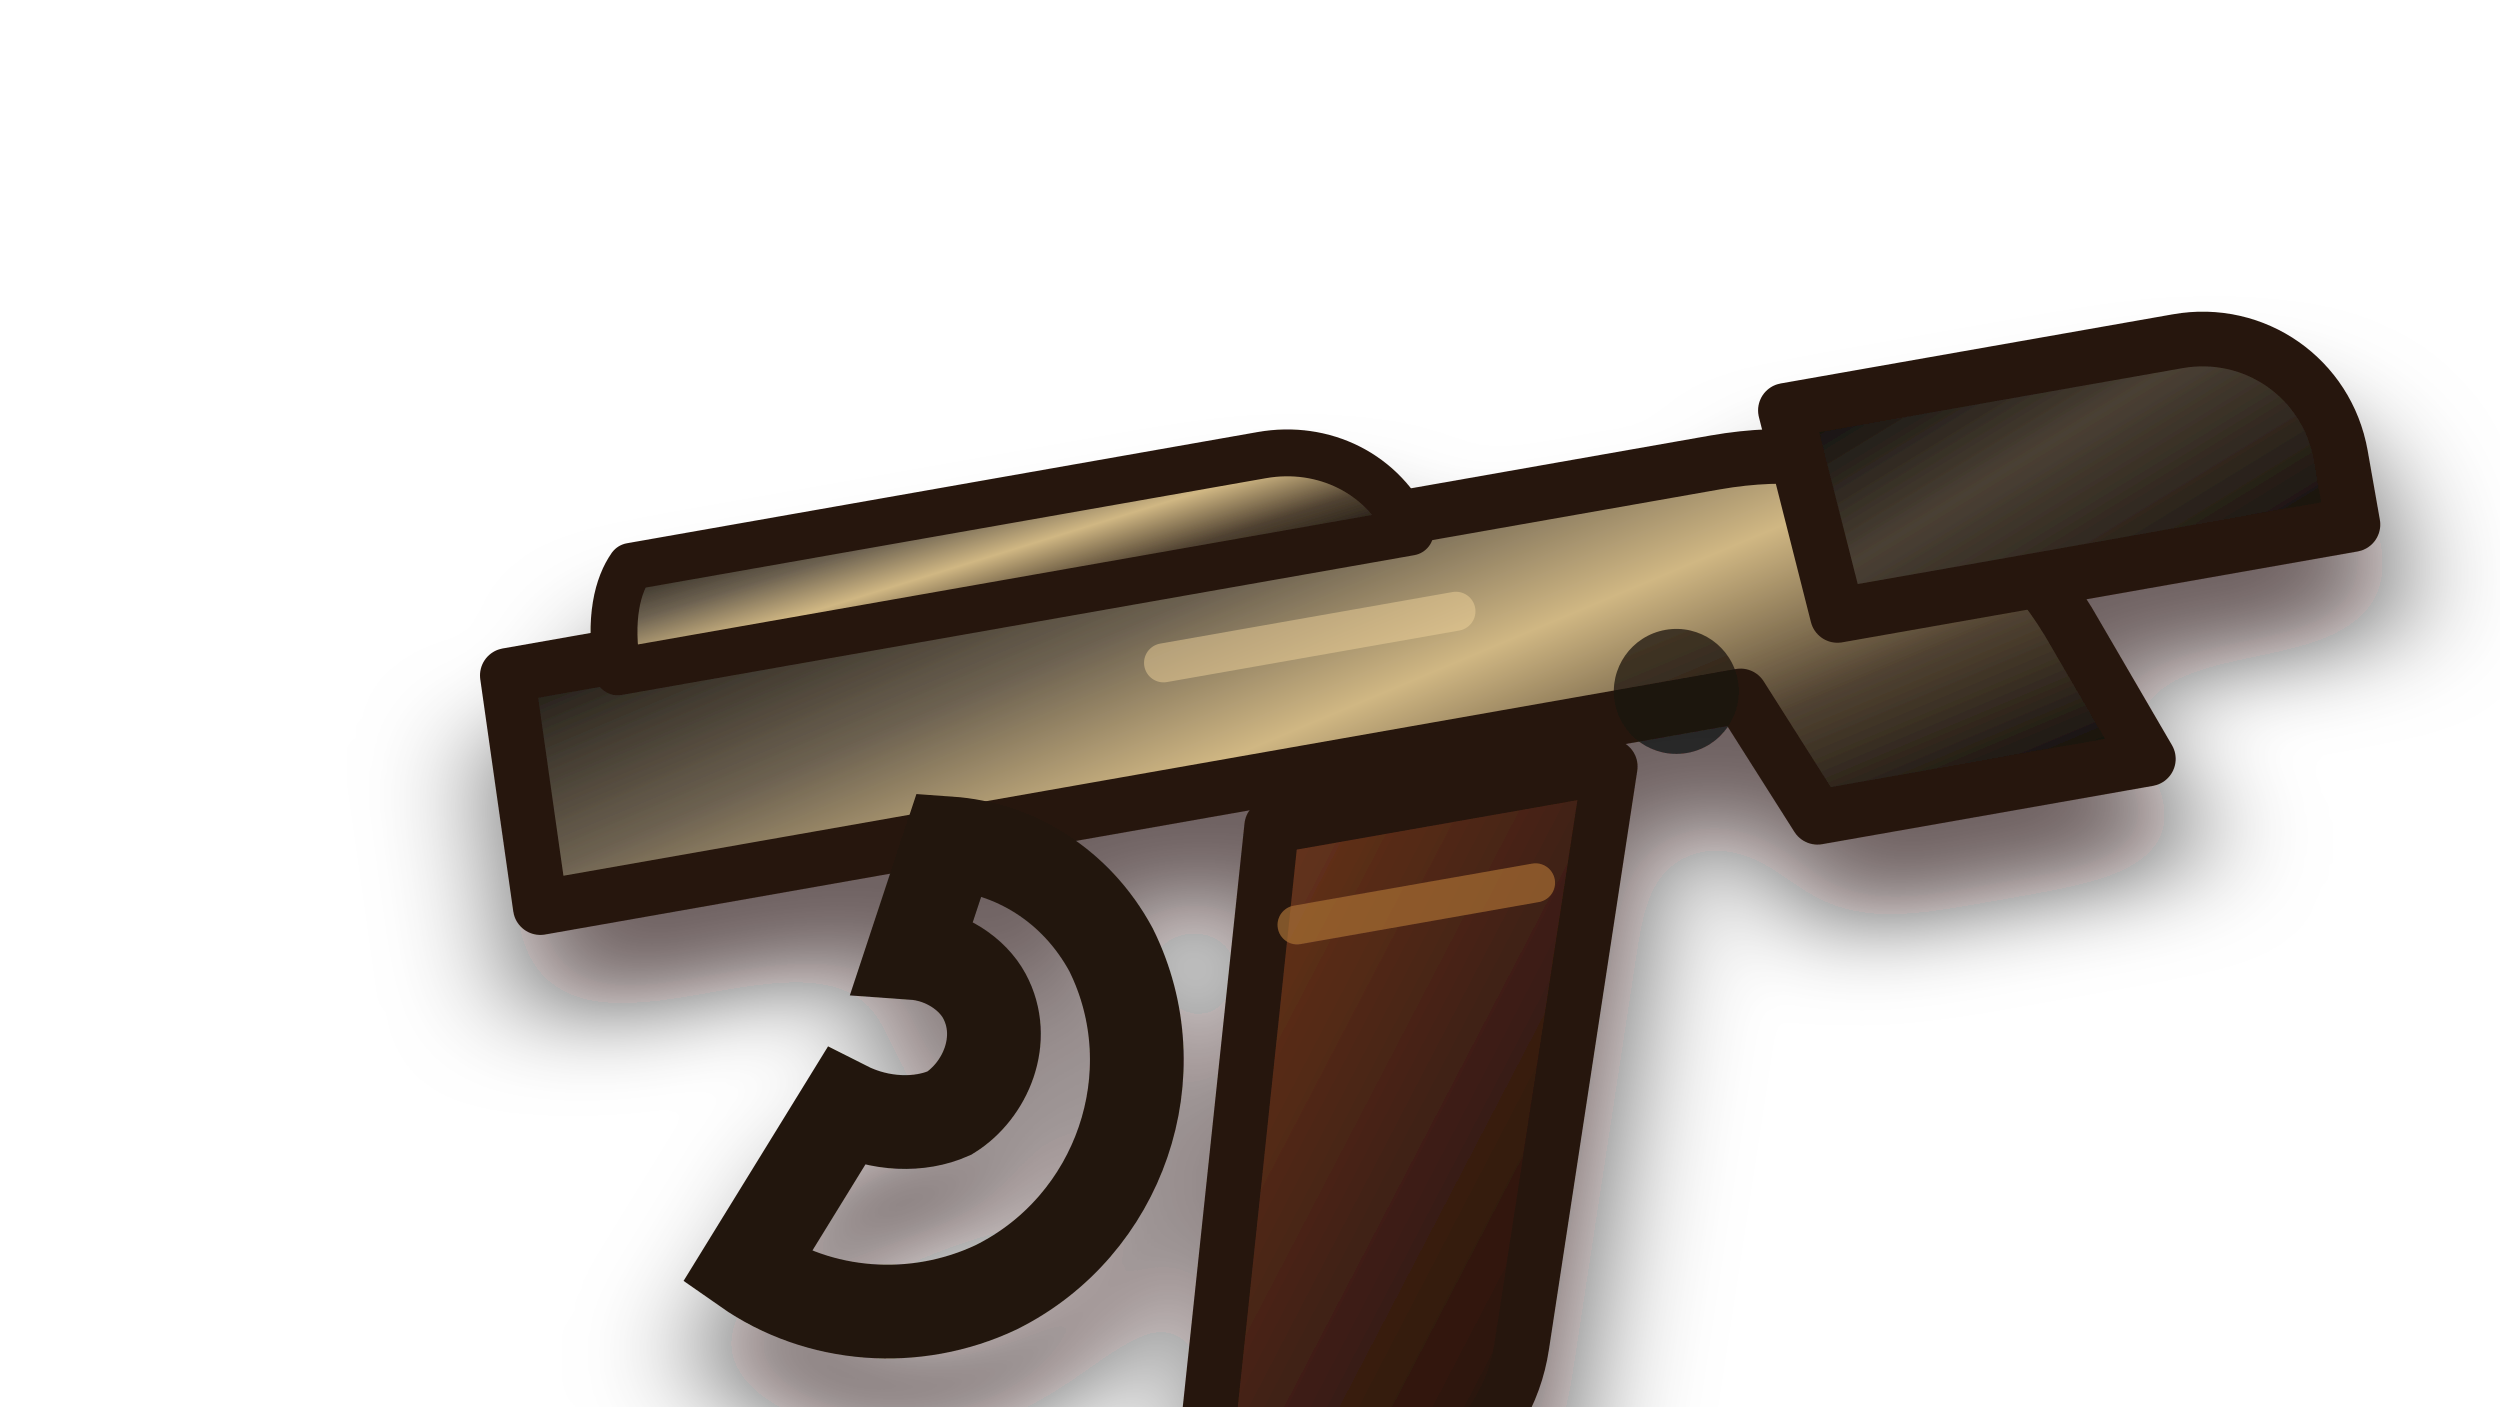
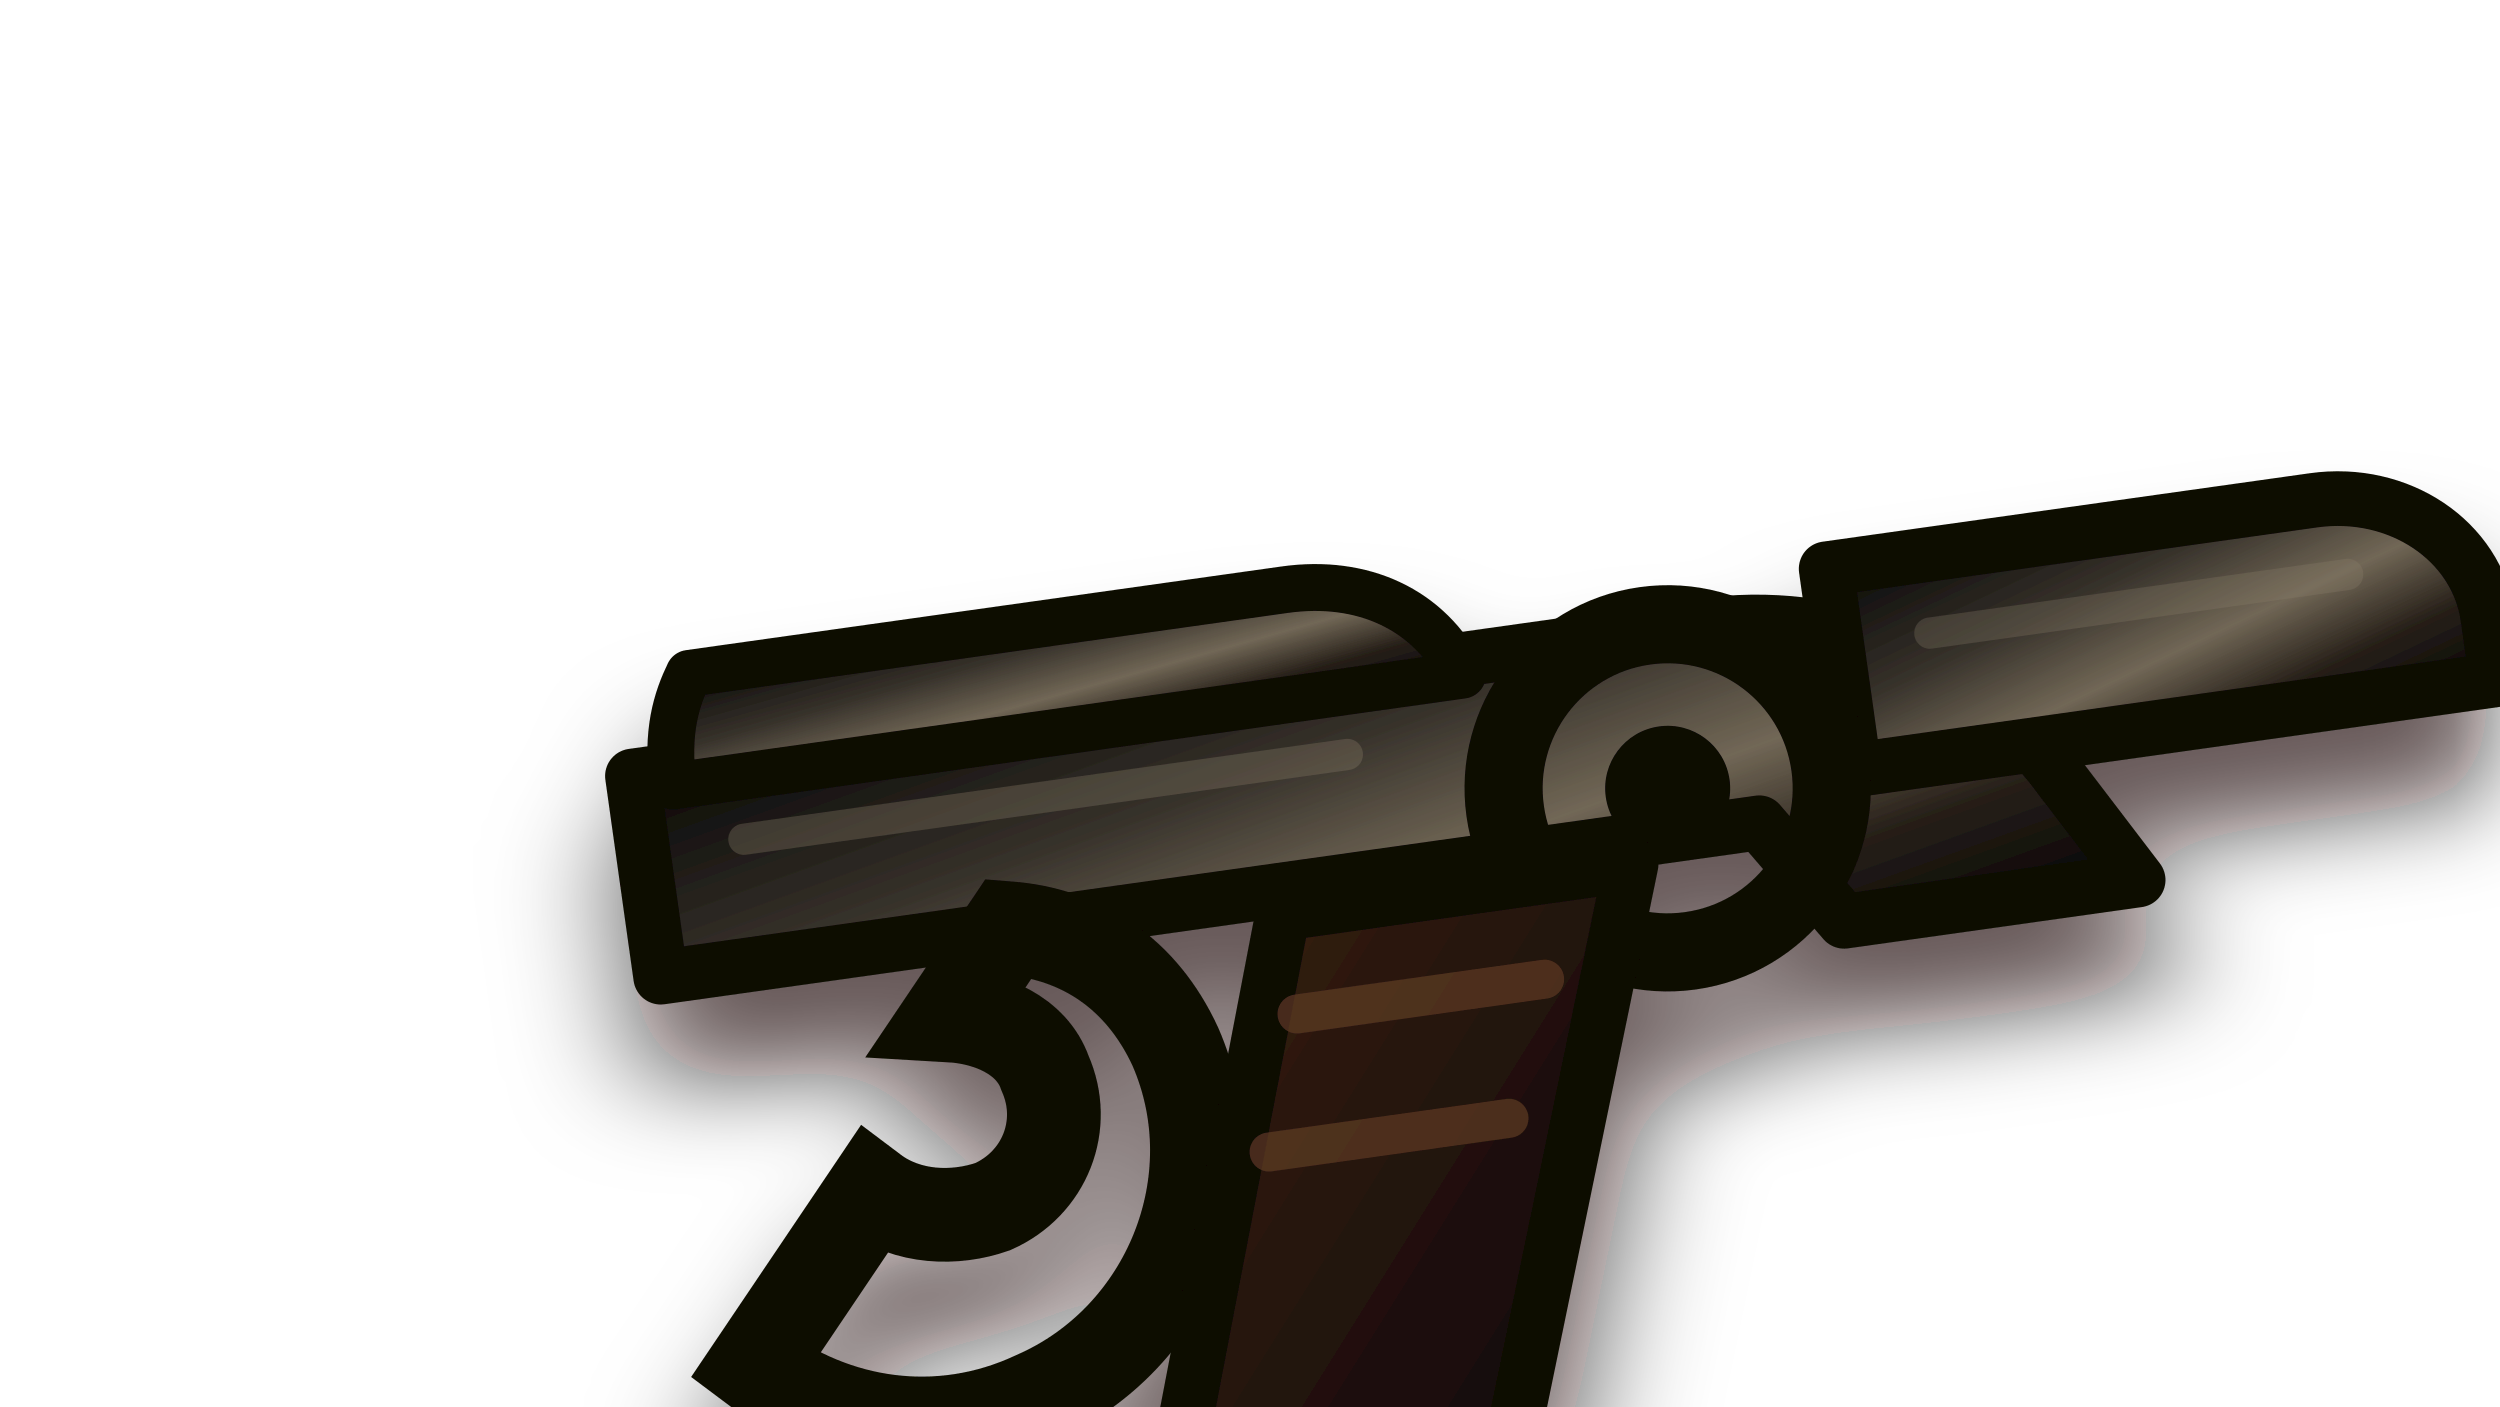
<svg xmlns="http://www.w3.org/2000/svg" viewBox="0 0 320 180" role="img" aria-label="Hors-la-loi">
  <defs>
-     <linearGradient id="metal" x1="0" x2="1" y1="0" y2="1">
-       <stop offset="0" stop-color="#1b1712" />
-       <stop offset=".28" stop-color="#6d6251" />
-       <stop offset=".5" stop-color="#d0b783" />
-       <stop offset=".74" stop-color="#514332" />
-       <stop offset="1" stop-color="#0b0806" />
+     <linearGradient id="steel" x1="0" x2="1" y1="0" y2="1">
+       <stop offset="0" stop-color="#080706" />
+       <stop offset=".34" stop-color="#36312a" />
+       <stop offset=".58" stop-color="#716756" />
+       <stop offset=".78" stop-color="#272019" />
+       <stop offset="1" stop-color="#060403" />
    </linearGradient>
-     <linearGradient id="darkMetal" x1="0" x2="1" y1="0" y2="1">
-       <stop offset="0" stop-color="#0b0907" />
-       <stop offset=".42" stop-color="#4a4034" />
-       <stop offset="1" stop-color="#130d08" />
+     <linearGradient id="grip" x1="0" x2="1" y1="0" y2="1">
+       <stop offset="0" stop-color="#3c2316" />
+       <stop offset=".58" stop-color="#1d0f09" />
+       <stop offset="1" stop-color="#080403" />
    </linearGradient>
-     <linearGradient id="wood" x1="0" x2="1" y1="0" y2="1">
-       <stop offset="0" stop-color="#7d3f20" />
-       <stop offset=".55" stop-color="#3a1d12" />
-       <stop offset="1" stop-color="#120806" />
-     </linearGradient>
-     <filter id="shadow" x="-20%" y="-30%" width="150%" height="160%">
-       <feDropShadow dx="0" dy="11" stdDeviation="7" flood-color="#120804" flood-opacity=".62" />
+     <filter id="shadow" x="-20%" y="-30%" width="150%" height="170%">
+       <feDropShadow dx="0" dy="11" stdDeviation="7" flood-color="#090403" flood-opacity=".65" />
    </filter>
  </defs>
-   <g filter="url(#shadow)" transform="translate(32 28) rotate(-10 128 62)">
-     <path d="M35 42h157c19 0 34 10 41 28l7 19h-43l-7-17H34z" fill="url(#metal)" stroke="#26160d" stroke-width="7" stroke-linejoin="round" />
-     <path d="M202 37h51c10 0 18 8 18 18v9h-67z" fill="url(#darkMetal)" stroke="#26160d" stroke-width="7" stroke-linejoin="round" />
-     <path d="M53 31h82c8 0 15 5 17 13H49c0-7 2-11 4-13z" fill="url(#metal)" stroke="#26160d" stroke-width="6" stroke-linejoin="round" />
-     <path d="M87 73c8 2 15 8 18 17 5 17-5 35-22 40-11 3-23 0-31-8l16-18c4 3 9 4 13 3 5-2 9-8 7-14-1-3-4-6-8-7z" fill="none" stroke="#21140c" stroke-width="12" stroke-linecap="round" />
-     <path d="M128 78h44l-24 71c-4 12-17 19-29 14l-14-5z" fill="url(#wood)" stroke="#26160d" stroke-width="7" stroke-linejoin="round" />
-     <path d="M129 91h31" stroke="#a76d35" stroke-width="5" stroke-linecap="round" opacity=".7" />
-     <path d="M118 55h38" stroke="#f0d49b" stroke-width="5" stroke-linecap="round" opacity=".48" />
-     <circle cx="182" cy="70" r="8" fill="#19110b" opacity=".72" />
+   <g filter="url(#shadow)" transform="translate(34 34) rotate(-8 128 60)">
+     <path d="M47 54h138c18 0 33 9 42 24l9 16h-38l-9-14H47z" fill="url(#steel)" stroke="#0c0704" stroke-width="7" stroke-linejoin="round" />
+     <path d="M202 49h63c11 0 20 8 20 18v8h-83z" fill="url(#steel)" stroke="#0c0704" stroke-width="7" stroke-linejoin="round" />
+     <path d="M56 42h77c10 0 18 5 21 14H52c0-7 2-11 4-14z" fill="url(#steel)" stroke="#0c0704" stroke-width="6" stroke-linejoin="round" />
+     <circle cx="178" cy="74" r="21" fill="none" stroke="#0c0704" stroke-width="10" />
+     <circle cx="178" cy="74" r="8" fill="#0a0705" />
+     <path d="M92 80c9 2 16 8 19 18 5 18-6 37-24 42-13 4-26 0-35-9l18-20c4 4 10 5 15 4 7-2 11-9 9-16-1-5-6-8-11-9z" fill="none" stroke="#0c0704" stroke-width="12" stroke-linecap="round" />
+     <path d="M127 83h45l-25 70c-5 13-18 20-31 15l-16-6z" fill="url(#grip)" stroke="#0c0704" stroke-width="7" stroke-linejoin="round" />
+     <path d="M127 96h32M121 113h31" stroke="#5b3824" stroke-width="5" stroke-linecap="round" opacity=".75" />
+     <path d="M60 64h78" stroke="#8d806c" stroke-width="4" stroke-linecap="round" opacity=".32" />
+     <path d="M214 59h54" stroke="#8d806c" stroke-width="4" stroke-linecap="round" opacity=".28" />
  </g>
</svg>
